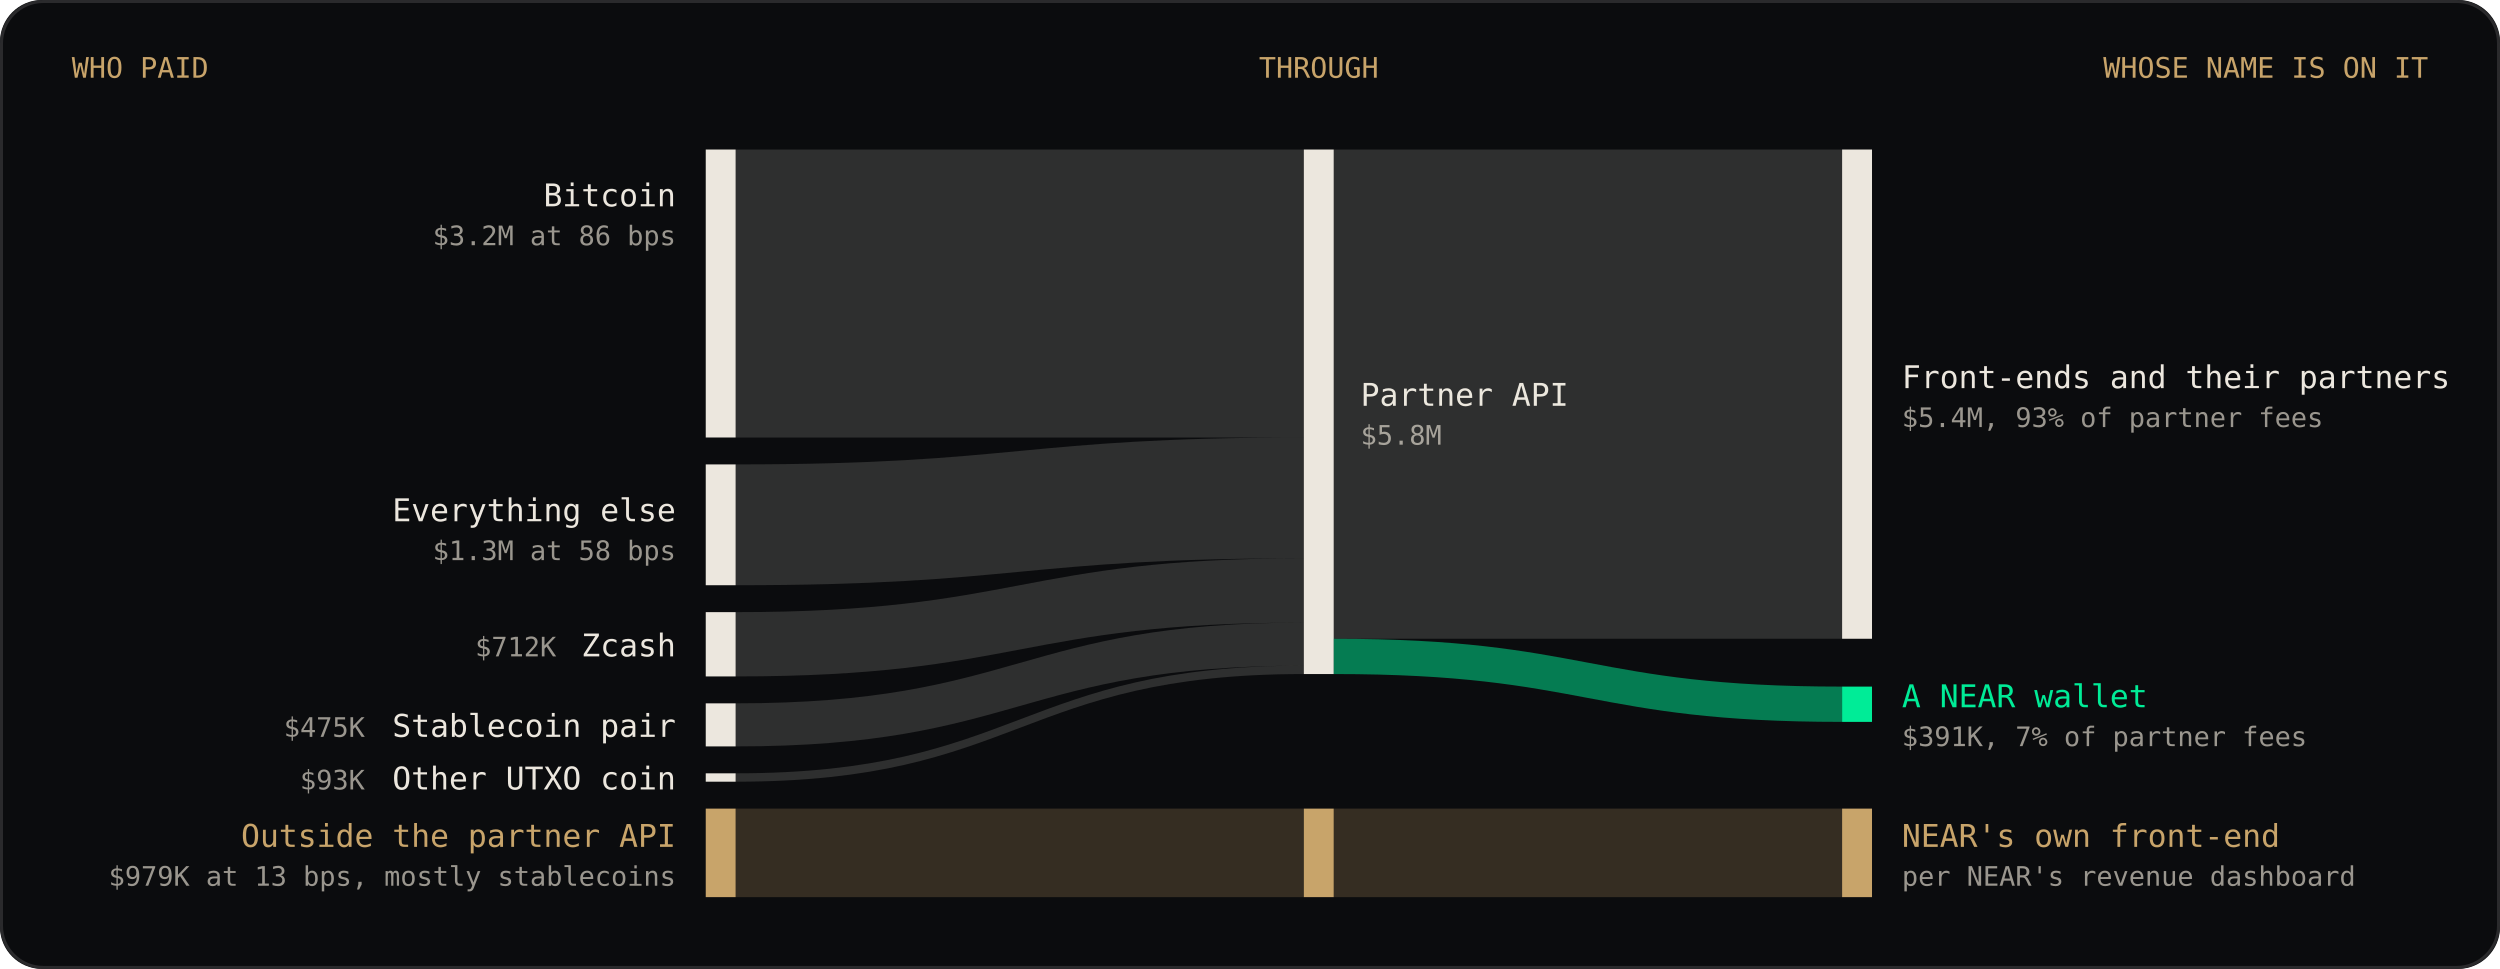
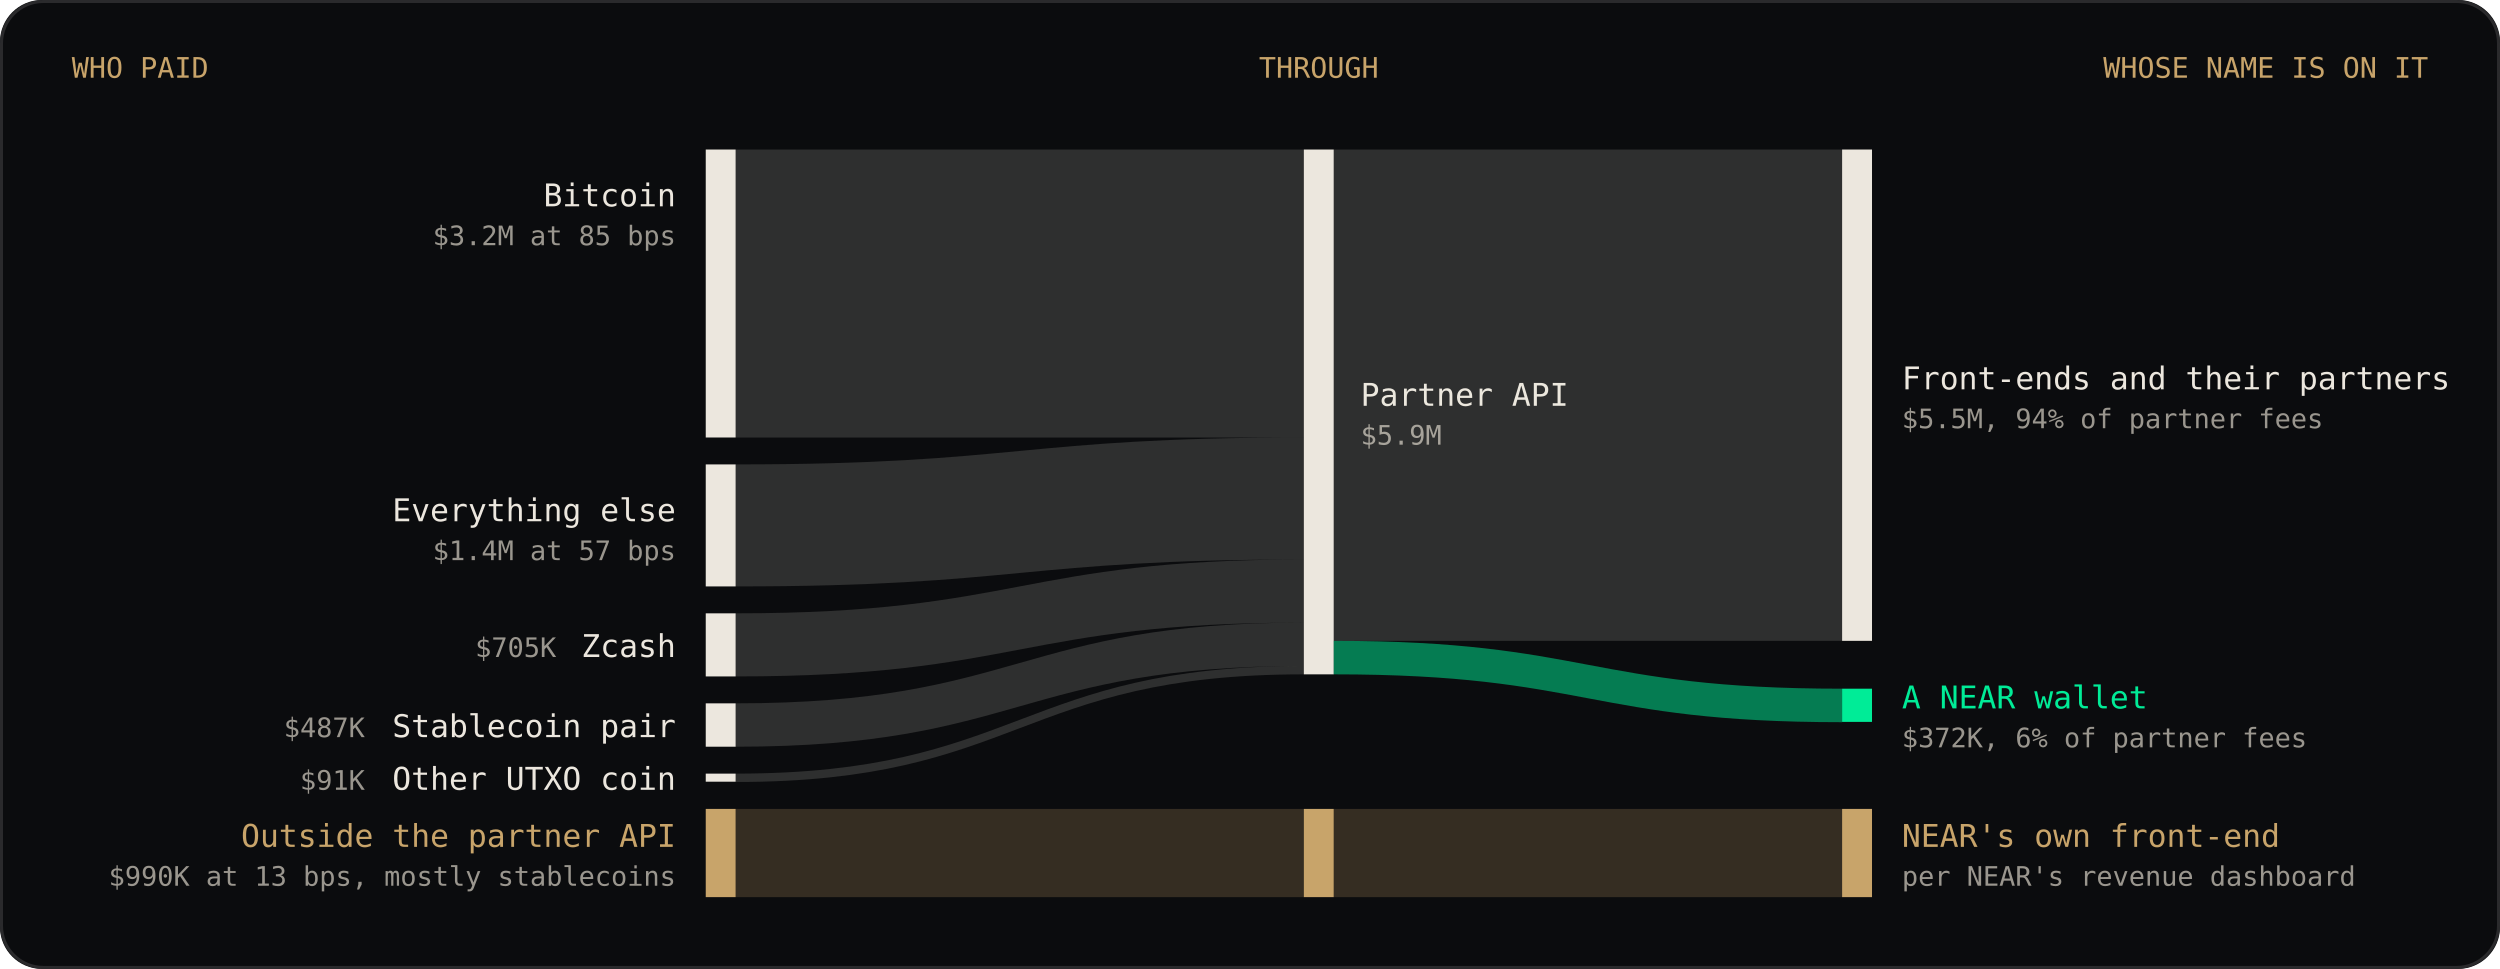
<svg xmlns="http://www.w3.org/2000/svg" viewBox="0 0 836 324" width="836" height="324" font-family="'JetBrains Mono', ui-monospace, SFMono-Regular, Menlo, Consolas, monospace" font-size="9">
  <rect width="836" height="324" rx="14" fill="#0b0c0e" />
  <rect x="0.5" y="0.5" width="835" height="323" rx="14" fill="none" stroke="#2a2a2c" />
  <text x="24.0" y="26.0" fill="#c8a46a" font-size="9.5" font-weight="500" text-anchor="start">WHO PAID</text>
  <text x="441.0" y="26.0" fill="#c8a46a" font-size="9.5" font-weight="500" text-anchor="middle">THROUGH</text>
  <text x="812.0" y="26.0" fill="#c8a46a" font-size="9.5" font-weight="500" text-anchor="end">WHOSE NAME IS ON IT</text>
  <rect x="236.0" y="50.0" width="10.0" height="96.3" fill="#ece7de" />
  <text x="226.0" y="69.0" fill="#ece7de" font-size="10.5" font-weight="400" text-anchor="end">Bitcoin</text>
-   <text x="226.0" y="82.0" fill="#9a968e" font-size="9" font-weight="400" text-anchor="end">$3.2M at 86 bps</text>
+   <text x="226.0" y="82.0" fill="#9a968e" font-size="9" font-weight="400" text-anchor="end">$3.2M at 85 bps</text>
  <path d="M246.0 50.0 C341.0 50.0 341.0 50.0 436.0 50.0 L436.0 146.3 C341.0 146.3 341.0 146.3 246.0 146.3 Z" fill="#ece7de" fill-opacity="0.16" />
-   <rect x="236.0" y="155.3" width="10.0" height="40.4" fill="#ece7de" />
+   <rect x="236.0" y="155.3" width="10.0" height="40.8" fill="#ece7de" />
  <text x="226.0" y="174.3" fill="#ece7de" font-size="10.5" font-weight="400" text-anchor="end">Everything else</text>
-   <text x="226.0" y="187.3" fill="#9a968e" font-size="9" font-weight="400" text-anchor="end">$1.3M at 58 bps</text>
-   <path d="M246.0 155.3 C341.0 155.3 341.0 146.3 436.0 146.3 L436.0 186.7 C341.0 186.7 341.0 195.7 246.0 195.7 Z" fill="#ece7de" fill-opacity="0.16" />
-   <rect x="236.0" y="204.7" width="10.0" height="21.5" fill="#ece7de" />
-   <text x="226.0" y="219.5" fill="#ece7de" font-size="10.5" font-weight="400" text-anchor="end">Zcash</text>
-   <text x="186.0" y="219.5" fill="#9a968e" font-size="9" font-weight="400" text-anchor="end">$712K</text>
-   <path d="M246.0 204.7 C341.0 204.7 341.0 186.7 436.0 186.7 L436.0 208.2 C341.0 208.2 341.0 226.2 246.0 226.2 Z" fill="#ece7de" fill-opacity="0.16" />
-   <rect x="236.0" y="235.2" width="10.0" height="14.4" fill="#ece7de" />
-   <text x="226.0" y="246.4" fill="#ece7de" font-size="10.5" font-weight="400" text-anchor="end">Stablecoin pair</text>
-   <text x="122.0" y="246.4" fill="#9a968e" font-size="9" font-weight="400" text-anchor="end">$475K</text>
-   <path d="M246.0 235.2 C341.0 235.2 341.0 208.2 436.0 208.2 L436.0 222.6 C341.0 222.6 341.0 249.6 246.0 249.6 Z" fill="#ece7de" fill-opacity="0.16" />
-   <rect x="236.0" y="258.6" width="10.0" height="2.8" fill="#ece7de" />
-   <text x="226.0" y="264.0" fill="#ece7de" font-size="10.5" font-weight="400" text-anchor="end">Other UTXO coin</text>
-   <text x="122.0" y="264.0" fill="#9a968e" font-size="9" font-weight="400" text-anchor="end">$93K</text>
-   <path d="M246.0 258.6 C341.0 258.6 341.0 222.6 436.0 222.6 L436.0 225.4 C341.0 225.4 341.0 261.4 246.0 261.4 Z" fill="#ece7de" fill-opacity="0.16" />
-   <rect x="236.0" y="270.4" width="10.0" height="29.6" fill="#c8a46a" />
+   <text x="226.0" y="187.3" fill="#9a968e" font-size="9" font-weight="400" text-anchor="end">$1.4M at 57 bps</text>
+   <path d="M246.0 155.3 C341.0 155.3 341.0 146.3 436.0 146.3 L436.0 187.1 C341.0 187.1 341.0 196.1 246.0 196.1 Z" fill="#ece7de" fill-opacity="0.16" />
+   <rect x="236.0" y="205.1" width="10.0" height="21.1" fill="#ece7de" />
+   <text x="226.0" y="219.7" fill="#ece7de" font-size="10.5" font-weight="400" text-anchor="end">Zcash</text>
+   <text x="186.0" y="219.7" fill="#9a968e" font-size="9" font-weight="400" text-anchor="end">$705K</text>
+   <path d="M246.0 205.1 C341.0 205.1 341.0 187.1 436.0 187.1 L436.0 208.2 C341.0 208.2 341.0 226.2 246.0 226.2 Z" fill="#ece7de" fill-opacity="0.16" />
+   <rect x="236.0" y="235.2" width="10.0" height="14.5" fill="#ece7de" />
+   <text x="226.0" y="246.5" fill="#ece7de" font-size="10.5" font-weight="400" text-anchor="end">Stablecoin pair</text>
+   <text x="122.0" y="246.5" fill="#9a968e" font-size="9" font-weight="400" text-anchor="end">$487K</text>
+   <path d="M246.0 235.2 C341.0 235.2 341.0 208.2 436.0 208.2 L436.0 222.7 C341.0 222.7 341.0 249.7 246.0 249.7 Z" fill="#ece7de" fill-opacity="0.16" />
+   <rect x="236.0" y="258.7" width="10.0" height="2.7" fill="#ece7de" />
+   <text x="226.0" y="264.1" fill="#ece7de" font-size="10.5" font-weight="400" text-anchor="end">Other UTXO coin</text>
+   <text x="122.0" y="264.1" fill="#9a968e" font-size="9" font-weight="400" text-anchor="end">$91K</text>
+   <path d="M246.0 258.7 C341.0 258.7 341.0 222.7 436.0 222.7 L436.0 225.5 C341.0 225.5 341.0 261.5 246.0 261.5 Z" fill="#ece7de" fill-opacity="0.16" />
+   <rect x="236.0" y="270.5" width="10.0" height="29.5" fill="#c8a46a" />
  <text x="226.0" y="283.2" fill="#c8a46a" font-size="10.5" font-weight="400" text-anchor="end">Outside the partner API</text>
-   <text x="226.0" y="296.2" fill="#9a968e" font-size="9" font-weight="400" text-anchor="end">$979K at 13 bps, mostly stablecoins</text>
-   <path d="M246.0 270.4 C341.0 270.4 341.0 270.4 436.0 270.4 L436.0 300.0 C341.0 300.0 341.0 300.0 246.0 300.0 Z" fill="#c8a46a" fill-opacity="0.22" />
-   <rect x="436.0" y="50.0" width="10.0" height="175.4" fill="#ece7de" />
-   <rect x="436.0" y="270.4" width="10.0" height="29.6" fill="#c8a46a" />
+   <text x="226.0" y="296.2" fill="#9a968e" font-size="9" font-weight="400" text-anchor="end">$990K at 13 bps, mostly stablecoins</text>
+   <path d="M246.0 270.5 C341.0 270.5 341.0 270.5 436.0 270.5 L436.0 300.0 C341.0 300.0 341.0 300.0 246.0 300.0 Z" fill="#c8a46a" fill-opacity="0.22" />
+   <rect x="436.0" y="50.0" width="10.0" height="175.5" fill="#ece7de" />
+   <rect x="436.0" y="270.5" width="10.0" height="29.5" fill="#c8a46a" />
  <text x="455.0" y="135.7" fill="#ece7de" font-size="10.5" font-weight="400" text-anchor="start">Partner API</text>
-   <text x="455.0" y="148.7" fill="#9a968e" font-size="9" font-weight="400" text-anchor="start">$5.8M</text>
-   <path d="M446.0 50.0 C531.0 50.0 531.0 50.0 616.0 50.0 L616.0 213.6 C531.0 213.6 531.0 213.6 446.0 213.6 Z" fill="#ece7de" fill-opacity="0.16" />
-   <path d="M446.0 213.6 C531.0 213.6 531.0 229.6 616.0 229.6 L616.0 241.4 C531.0 241.4 531.0 225.4 446.0 225.4 Z" fill="#00ec97" fill-opacity="0.5" />
-   <path d="M446.0 270.4 C531.0 270.4 531.0 270.4 616.0 270.4 L616.0 300.0 C531.0 300.0 531.0 300.0 446.0 300.0 Z" fill="#c8a46a" fill-opacity="0.22" />
-   <rect x="616.0" y="50.0" width="10.0" height="163.6" fill="#ece7de" />
-   <rect x="616.0" y="229.6" width="10.0" height="11.8" fill="#00ec97" />
-   <rect x="616.0" y="270.4" width="10.0" height="29.6" fill="#c8a46a" />
-   <text x="636.0" y="129.8" fill="#ece7de" font-size="10.5" font-weight="400" text-anchor="start">Front-ends and their partners</text>
-   <text x="636.0" y="142.8" fill="#9a968e" font-size="9" font-weight="400" text-anchor="start">$5.4M, 93% of partner fees</text>
-   <text x="636.0" y="236.5" fill="#00ec97" font-size="10.5" font-weight="400" text-anchor="start">A NEAR wallet</text>
-   <text x="636.0" y="249.5" fill="#9a968e" font-size="9" font-weight="400" text-anchor="start">$391K, 7% of partner fees</text>
+   <text x="455.0" y="148.7" fill="#9a968e" font-size="9" font-weight="400" text-anchor="start">$5.9M</text>
+   <path d="M446.0 50.0 C531.0 50.0 531.0 50.0 616.0 50.0 L616.0 214.3 C531.0 214.3 531.0 214.3 446.0 214.3 Z" fill="#ece7de" fill-opacity="0.16" />
+   <path d="M446.0 214.3 C531.0 214.3 531.0 230.3 616.0 230.3 L616.0 241.5 C531.0 241.5 531.0 225.5 446.0 225.5 Z" fill="#00ec97" fill-opacity="0.5" />
+   <path d="M446.0 270.5 C531.0 270.5 531.0 270.5 616.0 270.5 L616.0 300.0 C531.0 300.0 531.0 300.0 446.0 300.0 Z" fill="#c8a46a" fill-opacity="0.22" />
+   <rect x="616.0" y="50.0" width="10.0" height="164.3" fill="#ece7de" />
+   <rect x="616.0" y="230.3" width="10.0" height="11.1" fill="#00ec97" />
+   <rect x="616.0" y="270.5" width="10.0" height="29.5" fill="#c8a46a" />
+   <text x="636.0" y="130.2" fill="#ece7de" font-size="10.5" font-weight="400" text-anchor="start">Front-ends and their partners</text>
+   <text x="636.0" y="143.2" fill="#9a968e" font-size="9" font-weight="400" text-anchor="start">$5.5M, 94% of partner fees</text>
+   <text x="636.0" y="236.9" fill="#00ec97" font-size="10.5" font-weight="400" text-anchor="start">A NEAR wallet</text>
+   <text x="636.0" y="249.9" fill="#9a968e" font-size="9" font-weight="400" text-anchor="start">$372K, 6% of partner fees</text>
  <text x="636.0" y="283.2" fill="#c8a46a" font-size="10.5" font-weight="400" text-anchor="start">NEAR's own front-end</text>
  <text x="636.0" y="296.2" fill="#9a968e" font-size="9" font-weight="400" text-anchor="start">per NEAR's revenue dashboard</text>
</svg>
